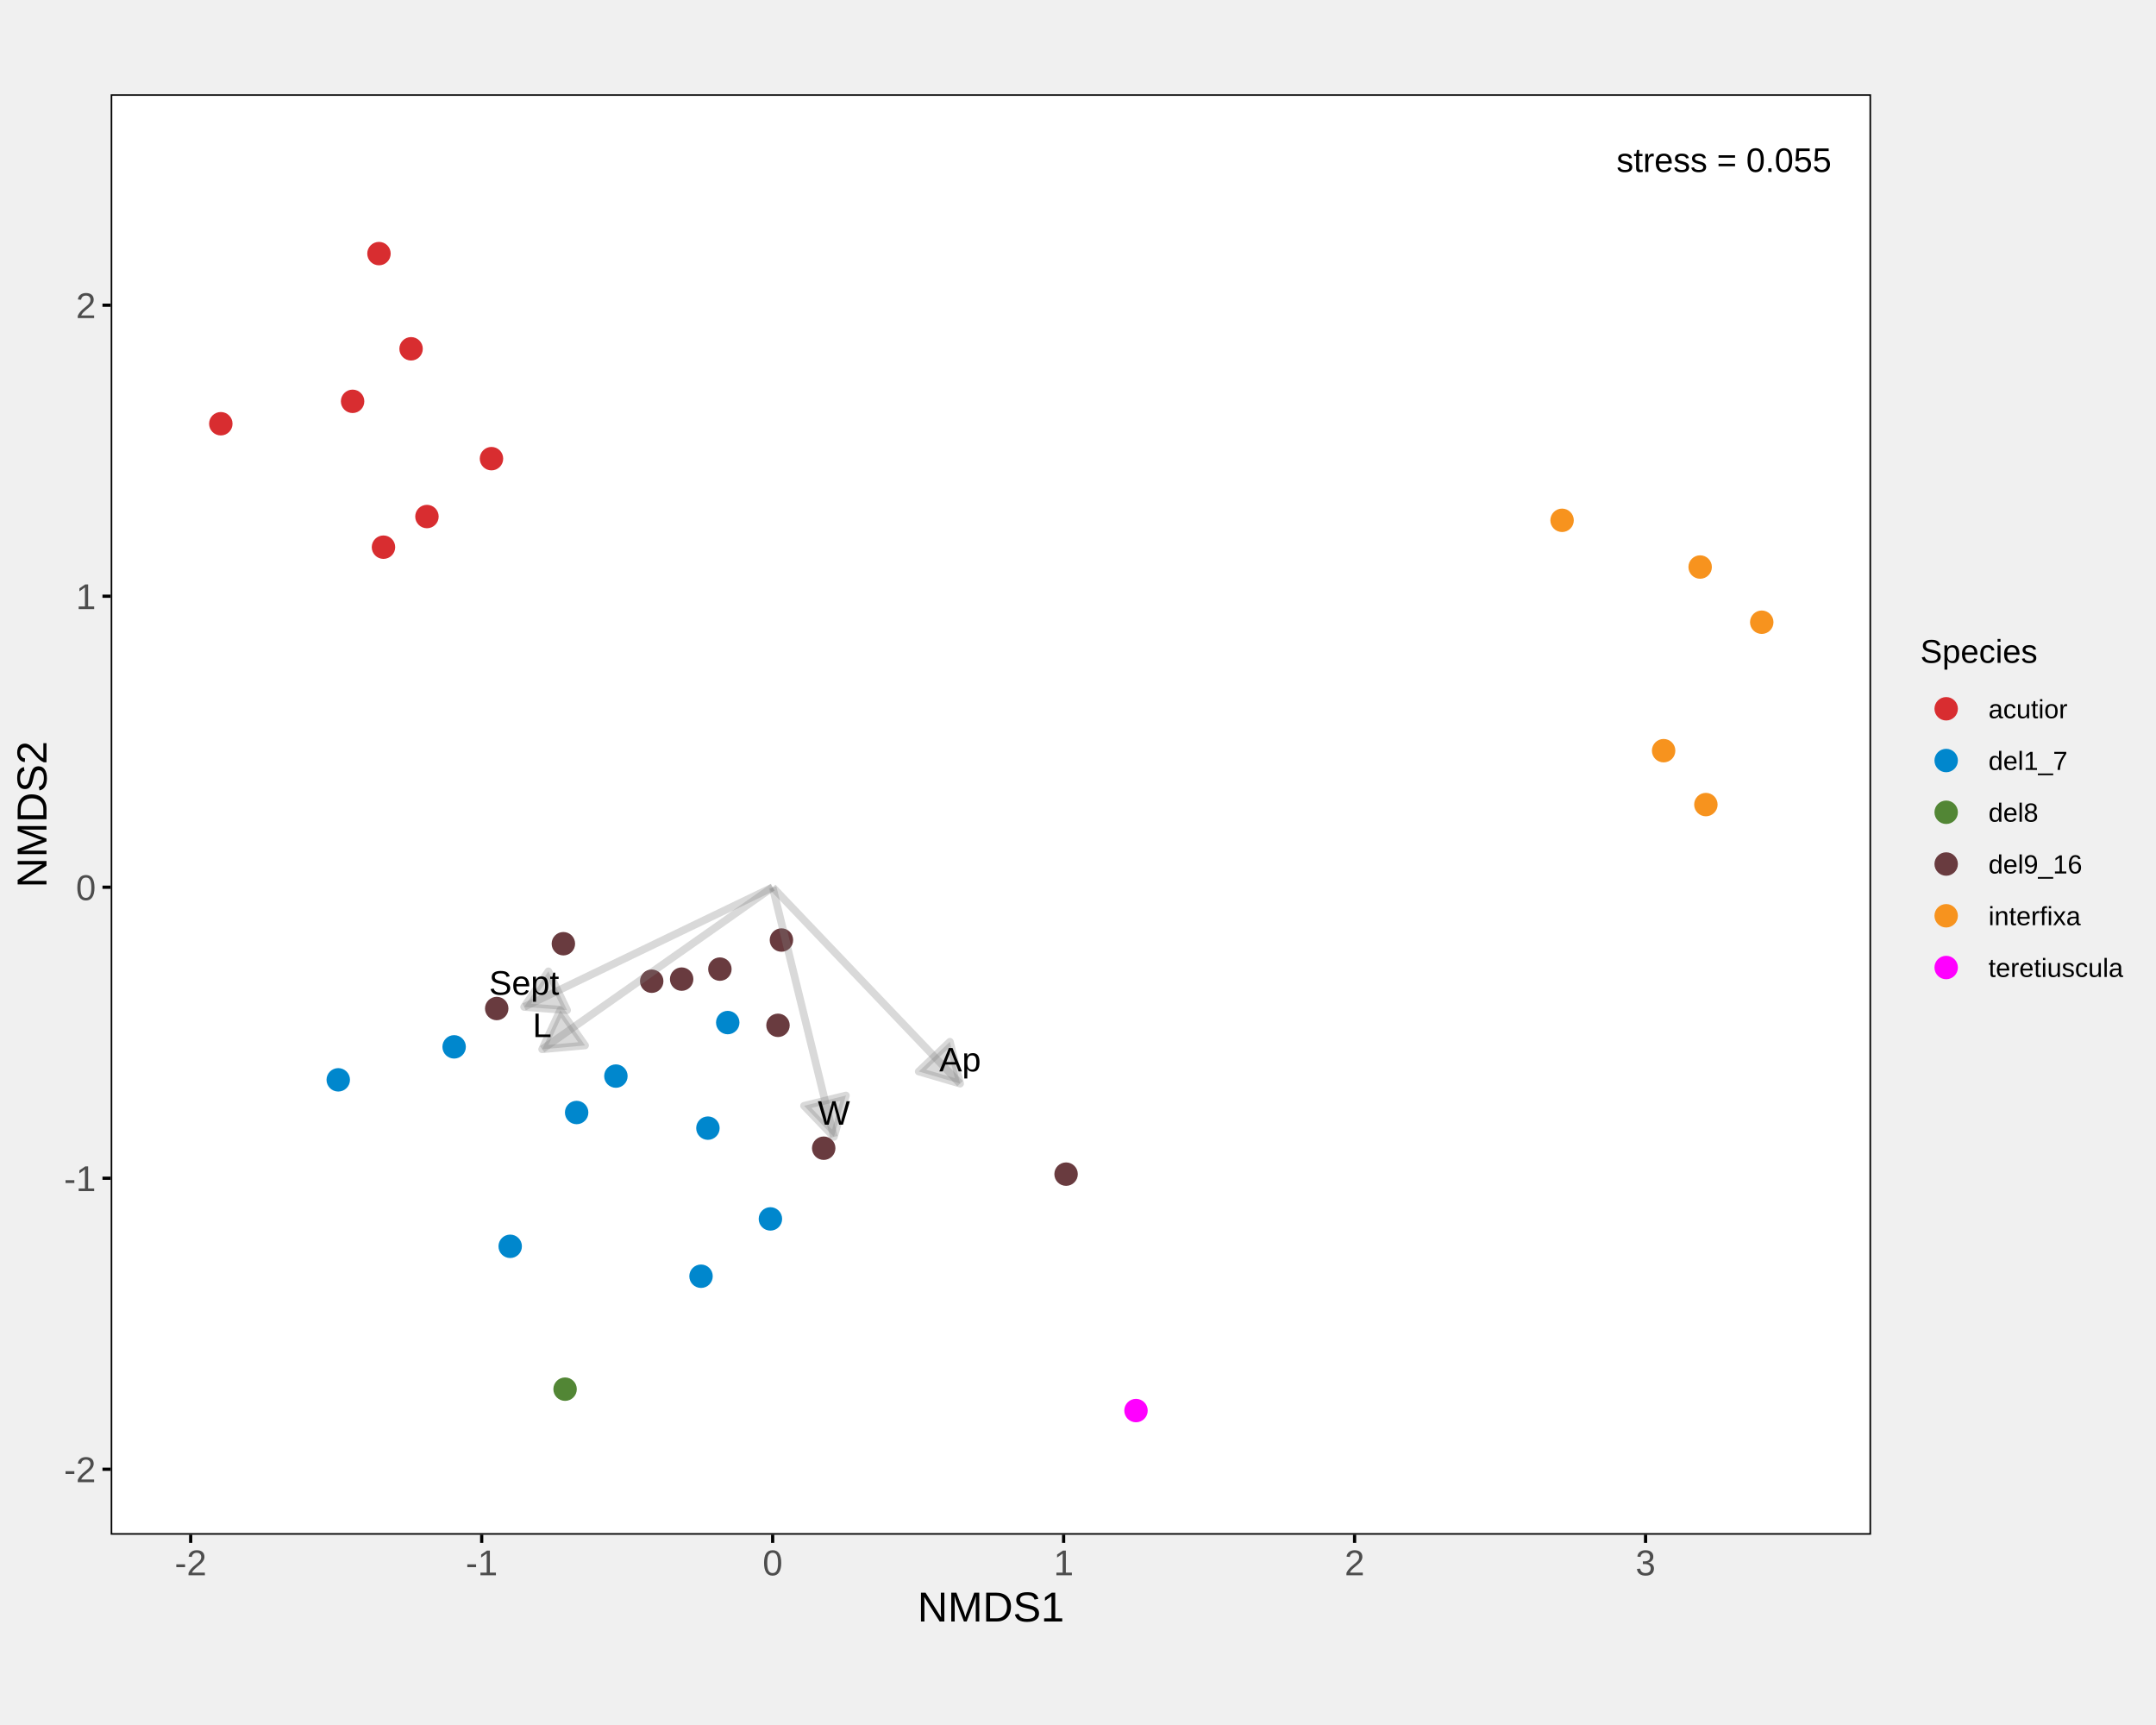
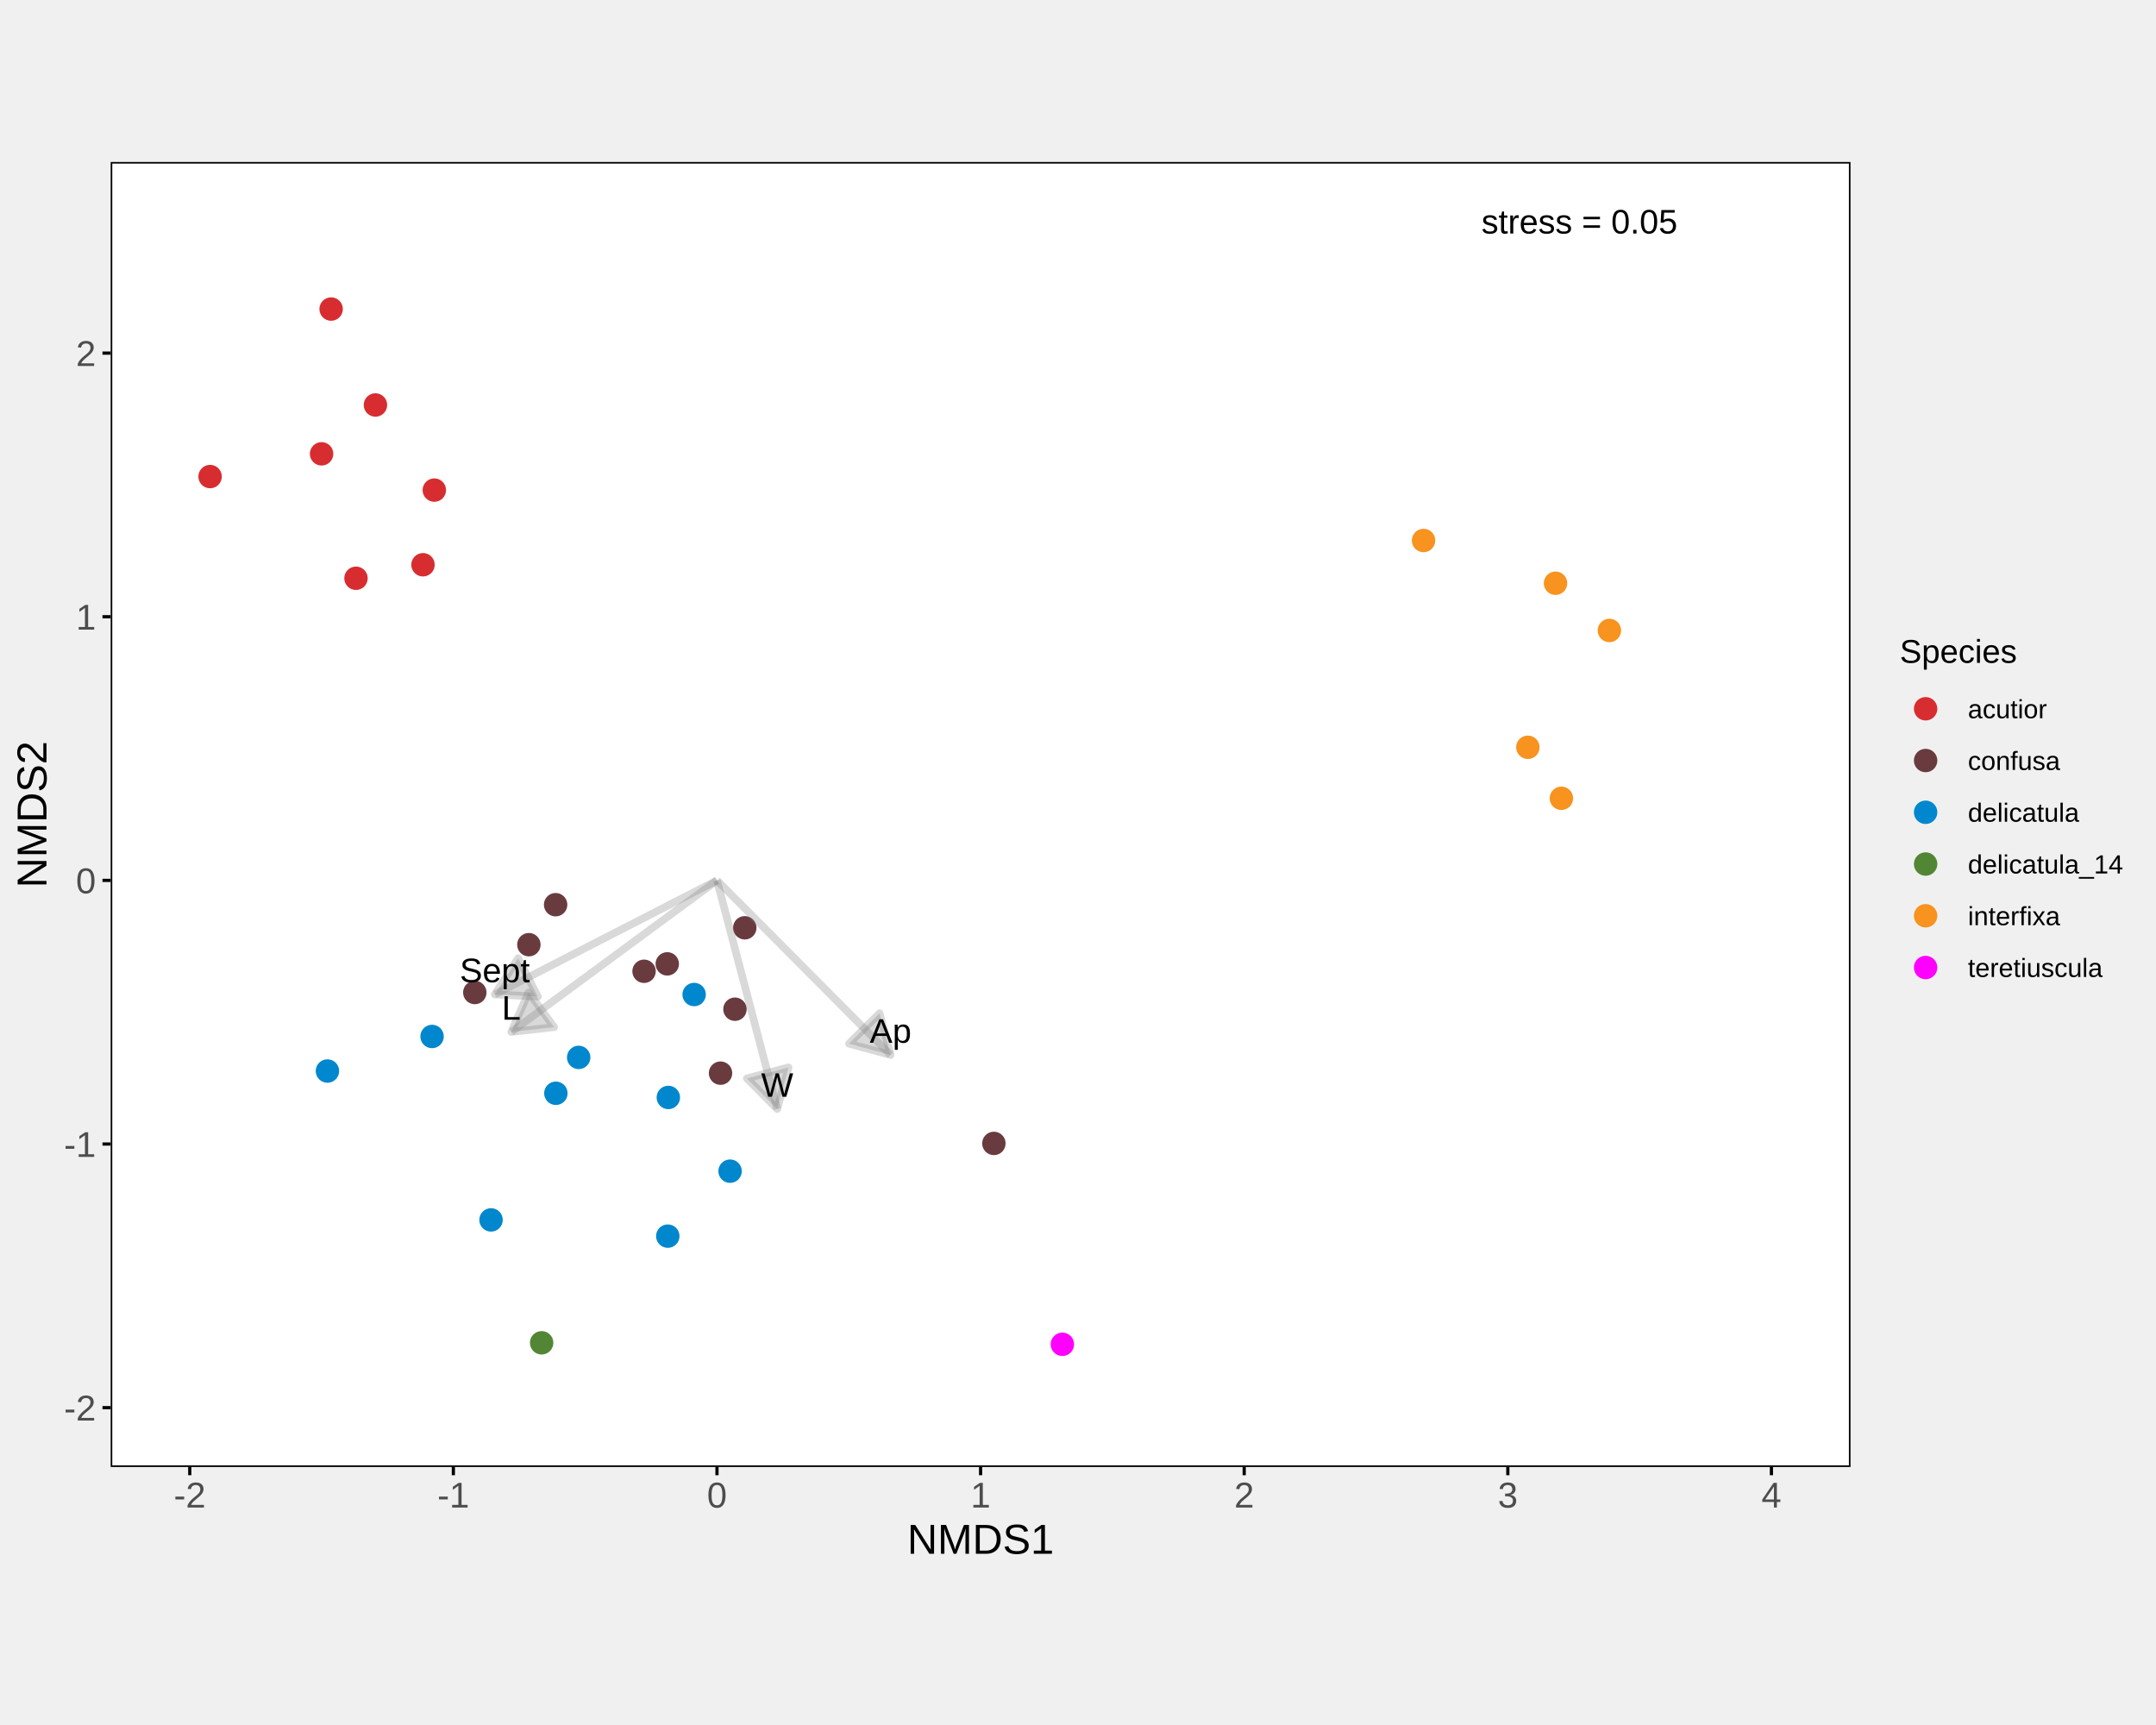
<svg xmlns="http://www.w3.org/2000/svg" class="svglite" width="720.00pt" height="576.00pt" viewBox="0 0 720.00 576.00">
  <defs>
    <style type="text/css">
    .svglite line, .svglite polyline, .svglite polygon, .svglite path, .svglite rect, .svglite circle {
      fill: none;
      stroke: #000000;
      stroke-linecap: round;
      stroke-linejoin: round;
      stroke-miterlimit: 10.00;
    }
    .svglite text {
      white-space: pre;
    }
  </style>
  </defs>
  <rect width="100%" height="100%" style="stroke: none; fill: none;" />
  <defs>
    <clipPath id="cpMC4wMHw3MjAuMDB8MC4wMHw1NzYuMDA=">
      <rect x="0.00" y="0.00" width="720.00" height="576.00" />
    </clipPath>
  </defs>
  <g clip-path="url(#cpMC4wMHw3MjAuMDB8MC4wMHw1NzYuMDA=)">
</g>
  <defs>
-     <clipPath id="cpMC4wMHw3MjAuMDB8MjUuOTh8NTUwLjAy">
-       <rect x="0.00" y="25.98" width="720.00" height="524.03" />
+     <clipPath id="cpMC4wMHw3MjAuMDB8NDguNjB8NTI3LjQw">
+       <rect x="0.00" y="48.60" width="720.00" height="478.80" />
    </clipPath>
  </defs>
-   <g clip-path="url(#cpMC4wMHw3MjAuMDB8MjUuOTh8NTUwLjAy)">
+   <g clip-path="url(#cpMC4wMHw3MjAuMDB8NDguNjB8NTI3LjQw)">
</g>
  <g clip-path="url(#cpMC4wMHw3MjAuMDB8MC4wMHw1NzYuMDA=)">
</g>
  <defs>
-     <clipPath id="cpMzYuOTZ8NjI0Ljg1fDMxLjQ2fDUxMi40Ng==">
-       <rect x="36.96" y="31.46" width="587.89" height="481.00" />
+     <clipPath id="cpMzYuOTZ8NjE3Ljk4fDU0LjA4fDQ4OS44NQ==">
+       <rect x="36.96" y="54.08" width="581.02" height="435.77" />
    </clipPath>
  </defs>
-   <g clip-path="url(#cpMzYuOTZ8NjI0Ljg1fDMxLjQ2fDUxMi40Ng==)">
-     <rect x="36.96" y="31.46" width="587.89" height="481.00" style="stroke-width: 1.07; fill: #FFFFFF;" />
-     <circle cx="170.38" cy="416.16" r="3.56" style="stroke-width: 0.71; stroke: #0087CD; fill: #0087CD;" />
-     <circle cx="257.28" cy="407.01" r="3.56" style="stroke-width: 0.71; stroke: #0087CD; fill: #0087CD;" />
-     <circle cx="112.96" cy="360.57" r="3.56" style="stroke-width: 0.71; stroke: #0087CD; fill: #0087CD;" />
-     <circle cx="151.66" cy="349.56" r="3.56" style="stroke-width: 0.71; stroke: #0087CD; fill: #0087CD;" />
-     <circle cx="234.11" cy="426.15" r="3.56" style="stroke-width: 0.71; stroke: #0087CD; fill: #0087CD;" />
-     <circle cx="192.57" cy="371.48" r="3.56" style="stroke-width: 0.71; stroke: #0087CD; fill: #0087CD;" />
-     <circle cx="243.03" cy="341.45" r="3.56" style="stroke-width: 0.71; stroke: #0087CD; fill: #0087CD;" />
-     <circle cx="188.71" cy="463.86" r="3.56" style="stroke-width: 0.71; stroke: #528635; fill: #528635;" />
-     <circle cx="356.02" cy="392.06" r="3.56" style="stroke-width: 0.71; stroke: #693B3F; fill: #693B3F;" />
-     <circle cx="217.64" cy="327.64" r="3.56" style="stroke-width: 0.71; stroke: #693B3F; fill: #693B3F;" />
-     <circle cx="259.81" cy="342.37" r="3.56" style="stroke-width: 0.71; stroke: #693B3F; fill: #693B3F;" />
-     <circle cx="227.64" cy="326.94" r="3.56" style="stroke-width: 0.71; stroke: #693B3F; fill: #693B3F;" />
-     <circle cx="260.96" cy="313.89" r="3.56" style="stroke-width: 0.71; stroke: #693B3F; fill: #693B3F;" />
-     <circle cx="128.06" cy="182.71" r="3.56" style="stroke-width: 0.71; stroke: #D82D30; fill: #D82D30;" />
-     <circle cx="73.74" cy="141.49" r="3.56" style="stroke-width: 0.71; stroke: #D82D30; fill: #D82D30;" />
-     <circle cx="164.13" cy="153.15" r="3.56" style="stroke-width: 0.71; stroke: #D82D30; fill: #D82D30;" />
-     <circle cx="137.28" cy="116.47" r="3.56" style="stroke-width: 0.71; stroke: #D82D30; fill: #D82D30;" />
-     <circle cx="117.75" cy="134.01" r="3.56" style="stroke-width: 0.71; stroke: #D82D30; fill: #D82D30;" />
-     <circle cx="126.56" cy="84.68" r="3.56" style="stroke-width: 0.71; stroke: #D82D30; fill: #D82D30;" />
-     <circle cx="521.66" cy="173.74" r="3.56" style="stroke-width: 0.71; stroke: #F7931E; fill: #F7931E;" />
-     <circle cx="379.37" cy="471.01" r="3.56" style="stroke-width: 0.71; stroke: #FF00FF; fill: #FF00FF;" />
-     <circle cx="188.14" cy="315.12" r="3.56" style="stroke-width: 0.71; stroke: #693B3F; fill: #693B3F;" />
-     <circle cx="165.88" cy="336.76" r="3.56" style="stroke-width: 0.71; stroke: #693B3F; fill: #693B3F;" />
-     <circle cx="240.41" cy="323.60" r="3.56" style="stroke-width: 0.71; stroke: #693B3F; fill: #693B3F;" />
-     <circle cx="275.08" cy="383.40" r="3.56" style="stroke-width: 0.71; stroke: #693B3F; fill: #693B3F;" />
-     <circle cx="588.34" cy="207.77" r="3.56" style="stroke-width: 0.71; stroke: #F7931E; fill: #F7931E;" />
-     <circle cx="567.77" cy="189.34" r="3.56" style="stroke-width: 0.71; stroke: #F7931E; fill: #F7931E;" />
-     <circle cx="142.58" cy="172.48" r="3.56" style="stroke-width: 0.71; stroke: #D82D30; fill: #D82D30;" />
-     <circle cx="236.41" cy="376.70" r="3.56" style="stroke-width: 0.71; stroke: #0087CD; fill: #0087CD;" />
-     <circle cx="205.68" cy="359.32" r="3.56" style="stroke-width: 0.71; stroke: #0087CD; fill: #0087CD;" />
-     <circle cx="569.68" cy="268.66" r="3.56" style="stroke-width: 0.71; stroke: #F7931E; fill: #F7931E;" />
-     <circle cx="555.57" cy="250.66" r="3.56" style="stroke-width: 0.71; stroke: #F7931E; fill: #F7931E;" />
-     <line x1="258.03" y1="296.26" x2="181.05" y2="350.37" style="stroke-width: 2.56; stroke: #7F7F7F; stroke-opacity: 0.30; stroke-linecap: butt;" />
-     <polygon points="187.11,337.31 181.05,350.37 195.39,349.09 " style="stroke-width: 2.56; stroke: #7F7F7F; stroke-opacity: 0.30; stroke-linecap: butt; fill: #7F7F7F; fill-opacity: 0.30;" />
-     <line x1="258.03" y1="296.26" x2="278.48" y2="379.63" style="stroke-width: 2.56; stroke: #7F7F7F; stroke-opacity: 0.30; stroke-linecap: butt;" />
-     <polygon points="268.51,369.24 278.48,379.63 282.50,365.80 " style="stroke-width: 2.56; stroke: #7F7F7F; stroke-opacity: 0.30; stroke-linecap: butt; fill: #7F7F7F; fill-opacity: 0.30;" />
-     <line x1="258.03" y1="296.26" x2="320.63" y2="361.84" style="stroke-width: 2.56; stroke: #7F7F7F; stroke-opacity: 0.30; stroke-linecap: butt;" />
-     <polygon points="306.81,357.79 320.63,361.84 317.22,347.85 " style="stroke-width: 2.56; stroke: #7F7F7F; stroke-opacity: 0.30; stroke-linecap: butt; fill: #7F7F7F; fill-opacity: 0.30;" />
-     <line x1="258.03" y1="296.26" x2="175.03" y2="336.23" style="stroke-width: 2.56; stroke: #7F7F7F; stroke-opacity: 0.30; stroke-linecap: butt;" />
-     <polygon points="183.14,324.34 175.03,336.23 189.39,337.31 " style="stroke-width: 2.56; stroke: #7F7F7F; stroke-opacity: 0.30; stroke-linecap: butt; fill: #7F7F7F; fill-opacity: 0.30;" />
-     <text x="181.05" y="346.29" text-anchor="middle" style="font-size: 11.38px; font-family: &quot;Arial&quot;;" textLength="6.33px" lengthAdjust="spacingAndGlyphs">L</text>
-     <text x="278.48" y="375.55" text-anchor="middle" style="font-size: 11.38px; font-family: &quot;Arial&quot;;" textLength="10.74px" lengthAdjust="spacingAndGlyphs">W</text>
-     <text x="320.63" y="357.76" text-anchor="middle" style="font-size: 11.38px; font-family: &quot;Arial&quot;;" textLength="13.92px" lengthAdjust="spacingAndGlyphs">Ap</text>
-     <text x="175.03" y="332.15" text-anchor="middle" style="font-size: 11.38px; font-family: &quot;Arial&quot;;" textLength="23.41px" lengthAdjust="spacingAndGlyphs">Sept</text>
-     <text x="539.83" y="57.41" style="font-size: 11.38px; font-family: &quot;Arial&quot;;" textLength="71.78px" lengthAdjust="spacingAndGlyphs">stress = 0.055</text>
+   <g clip-path="url(#cpMzYuOTZ8NjE3Ljk4fDU0LjA4fDQ4OS44NQ==)">
+     <rect x="36.96" y="54.08" width="581.02" height="435.77" style="stroke-width: 1.07; fill: #FFFFFF;" />
+     <circle cx="163.98" cy="407.34" r="3.56" style="stroke-width: 0.71; stroke: #0087CD; fill: #0087CD;" />
+     <circle cx="243.81" cy="391.07" r="3.56" style="stroke-width: 0.71; stroke: #0087CD; fill: #0087CD;" />
+     <circle cx="109.35" cy="357.63" r="3.56" style="stroke-width: 0.71; stroke: #0087CD; fill: #0087CD;" />
+     <circle cx="144.29" cy="346.09" r="3.56" style="stroke-width: 0.71; stroke: #0087CD; fill: #0087CD;" />
+     <circle cx="223.01" cy="412.76" r="3.56" style="stroke-width: 0.71; stroke: #0087CD; fill: #0087CD;" />
+     <circle cx="185.63" cy="365.06" r="3.56" style="stroke-width: 0.71; stroke: #0087CD; fill: #0087CD;" />
+     <circle cx="231.81" cy="332.08" r="3.56" style="stroke-width: 0.71; stroke: #0087CD; fill: #0087CD;" />
+     <circle cx="180.88" cy="448.38" r="3.56" style="stroke-width: 0.71; stroke: #528635; fill: #528635;" />
+     <circle cx="331.91" cy="381.80" r="3.56" style="stroke-width: 0.71; stroke: #693B3F; fill: #693B3F;" />
+     <circle cx="240.62" cy="358.34" r="3.56" style="stroke-width: 0.71; stroke: #693B3F; fill: #693B3F;" />
+     <circle cx="245.44" cy="336.99" r="3.56" style="stroke-width: 0.71; stroke: #693B3F; fill: #693B3F;" />
+     <circle cx="215.08" cy="324.32" r="3.56" style="stroke-width: 0.71; stroke: #693B3F; fill: #693B3F;" />
+     <circle cx="248.72" cy="309.80" r="3.56" style="stroke-width: 0.71; stroke: #693B3F; fill: #693B3F;" />
+     <circle cx="118.88" cy="193.09" r="3.56" style="stroke-width: 0.71; stroke: #D82D30; fill: #D82D30;" />
+     <circle cx="70.16" cy="159.13" r="3.56" style="stroke-width: 0.71; stroke: #D82D30; fill: #D82D30;" />
+     <circle cx="145.04" cy="163.65" r="3.56" style="stroke-width: 0.71; stroke: #D82D30; fill: #D82D30;" />
+     <circle cx="125.38" cy="135.23" r="3.56" style="stroke-width: 0.71; stroke: #D82D30; fill: #D82D30;" />
+     <circle cx="107.39" cy="151.54" r="3.56" style="stroke-width: 0.71; stroke: #D82D30; fill: #D82D30;" />
+     <circle cx="110.58" cy="103.20" r="3.56" style="stroke-width: 0.71; stroke: #D82D30; fill: #D82D30;" />
+     <circle cx="475.40" cy="180.48" r="3.56" style="stroke-width: 0.71; stroke: #F7931E; fill: #F7931E;" />
+     <circle cx="354.78" cy="448.88" r="3.56" style="stroke-width: 0.71; stroke: #FF00FF; fill: #FF00FF;" />
+     <circle cx="537.46" cy="210.52" r="3.56" style="stroke-width: 0.71; stroke: #F7931E; fill: #F7931E;" />
+     <circle cx="519.47" cy="194.75" r="3.56" style="stroke-width: 0.71; stroke: #F7931E; fill: #F7931E;" />
+     <circle cx="141.26" cy="188.58" r="3.56" style="stroke-width: 0.71; stroke: #D82D30; fill: #D82D30;" />
+     <circle cx="223.19" cy="366.45" r="3.56" style="stroke-width: 0.71; stroke: #0087CD; fill: #0087CD;" />
+     <circle cx="193.25" cy="353.08" r="3.56" style="stroke-width: 0.71; stroke: #0087CD; fill: #0087CD;" />
+     <circle cx="176.62" cy="315.44" r="3.56" style="stroke-width: 0.71; stroke: #693B3F; fill: #693B3F;" />
+     <circle cx="158.56" cy="331.41" r="3.56" style="stroke-width: 0.71; stroke: #693B3F; fill: #693B3F;" />
+     <circle cx="222.83" cy="321.85" r="3.56" style="stroke-width: 0.71; stroke: #693B3F; fill: #693B3F;" />
+     <circle cx="185.55" cy="302.09" r="3.56" style="stroke-width: 0.71; stroke: #693B3F; fill: #693B3F;" />
+     <circle cx="521.43" cy="266.56" r="3.56" style="stroke-width: 0.71; stroke: #F7931E; fill: #F7931E;" />
+     <circle cx="510.23" cy="249.53" r="3.56" style="stroke-width: 0.71; stroke: #F7931E; fill: #F7931E;" />
+     <line x1="239.44" y1="293.97" x2="170.74" y2="344.58" style="stroke-width: 2.56; stroke: #7F7F7F; stroke-opacity: 0.30; stroke-linecap: butt;" />
+     <polygon points="176.51,331.38 170.74,344.58 185.05,342.98 " style="stroke-width: 2.56; stroke: #7F7F7F; stroke-opacity: 0.30; stroke-linecap: butt; fill: #7F7F7F; fill-opacity: 0.30;" />
+     <line x1="239.44" y1="293.97" x2="259.55" y2="370.32" style="stroke-width: 2.56; stroke: #7F7F7F; stroke-opacity: 0.30; stroke-linecap: butt;" />
+     <polygon points="249.41,360.09 259.55,370.32 263.33,356.42 " style="stroke-width: 2.56; stroke: #7F7F7F; stroke-opacity: 0.30; stroke-linecap: butt; fill: #7F7F7F; fill-opacity: 0.30;" />
+     <line x1="239.44" y1="293.97" x2="297.42" y2="352.27" style="stroke-width: 2.56; stroke: #7F7F7F; stroke-opacity: 0.30; stroke-linecap: butt;" />
+     <polygon points="283.52,348.50 297.42,352.27 293.73,338.35 " style="stroke-width: 2.56; stroke: #7F7F7F; stroke-opacity: 0.30; stroke-linecap: butt; fill: #7F7F7F; fill-opacity: 0.30;" />
+     <line x1="239.44" y1="293.97" x2="165.24" y2="332.06" style="stroke-width: 2.56; stroke: #7F7F7F; stroke-opacity: 0.30; stroke-linecap: butt;" />
+     <polygon points="173.04,319.96 165.24,332.06 179.62,332.77 " style="stroke-width: 2.56; stroke: #7F7F7F; stroke-opacity: 0.30; stroke-linecap: butt; fill: #7F7F7F; fill-opacity: 0.30;" />
+     <text x="170.74" y="340.49" text-anchor="middle" style="font-size: 11.38px; font-family: &quot;Arial&quot;;" textLength="6.33px" lengthAdjust="spacingAndGlyphs">L</text>
+     <text x="259.55" y="366.23" text-anchor="middle" style="font-size: 11.38px; font-family: &quot;Arial&quot;;" textLength="10.74px" lengthAdjust="spacingAndGlyphs">W</text>
+     <text x="297.42" y="348.19" text-anchor="middle" style="font-size: 11.38px; font-family: &quot;Arial&quot;;" textLength="13.92px" lengthAdjust="spacingAndGlyphs">Ap</text>
+     <text x="165.24" y="327.97" text-anchor="middle" style="font-size: 11.38px; font-family: &quot;Arial&quot;;" textLength="23.41px" lengthAdjust="spacingAndGlyphs">Sept</text>
+     <text x="494.73" y="77.97" style="font-size: 11.38px; font-family: &quot;Arial&quot;;" textLength="65.46px" lengthAdjust="spacingAndGlyphs">stress = 0.05</text>
  </g>
  <g clip-path="url(#cpMC4wMHw3MjAuMDB8MC4wMHw1NzYuMDA=)">
-     <text x="32.03" y="494.91" text-anchor="end" style="font-size: 12.00px;fill: #4D4D4D; font-family: &quot;Arial&quot;;" textLength="10.67px" lengthAdjust="spacingAndGlyphs">-2</text>
-     <text x="32.03" y="397.73" text-anchor="end" style="font-size: 12.00px;fill: #4D4D4D; font-family: &quot;Arial&quot;;" textLength="10.67px" lengthAdjust="spacingAndGlyphs">-1</text>
-     <text x="32.03" y="300.56" text-anchor="end" style="font-size: 12.00px;fill: #4D4D4D; font-family: &quot;Arial&quot;;" textLength="6.67px" lengthAdjust="spacingAndGlyphs">0</text>
-     <text x="32.03" y="203.39" text-anchor="end" style="font-size: 12.00px;fill: #4D4D4D; font-family: &quot;Arial&quot;;" textLength="6.67px" lengthAdjust="spacingAndGlyphs">1</text>
-     <text x="32.03" y="106.22" text-anchor="end" style="font-size: 12.00px;fill: #4D4D4D; font-family: &quot;Arial&quot;;" textLength="6.67px" lengthAdjust="spacingAndGlyphs">2</text>
-     <polyline points="34.22,490.60 36.96,490.60 " style="stroke-width: 1.07; stroke-linecap: butt;" />
-     <polyline points="34.22,393.43 36.96,393.43 " style="stroke-width: 1.07; stroke-linecap: butt;" />
-     <polyline points="34.22,296.26 36.96,296.26 " style="stroke-width: 1.07; stroke-linecap: butt;" />
-     <polyline points="34.22,199.09 36.96,199.09 " style="stroke-width: 1.07; stroke-linecap: butt;" />
-     <polyline points="34.22,101.91 36.96,101.91 " style="stroke-width: 1.07; stroke-linecap: butt;" />
-     <polyline points="63.68,515.20 63.68,512.46 " style="stroke-width: 1.07; stroke-linecap: butt;" />
-     <polyline points="160.86,515.20 160.86,512.46 " style="stroke-width: 1.07; stroke-linecap: butt;" />
-     <polyline points="258.03,515.20 258.03,512.46 " style="stroke-width: 1.07; stroke-linecap: butt;" />
-     <polyline points="355.20,515.20 355.20,512.46 " style="stroke-width: 1.07; stroke-linecap: butt;" />
-     <polyline points="452.37,515.20 452.37,512.46 " style="stroke-width: 1.07; stroke-linecap: butt;" />
-     <polyline points="549.54,515.20 549.54,512.46 " style="stroke-width: 1.07; stroke-linecap: butt;" />
-     <text x="63.68" y="526.01" text-anchor="middle" style="font-size: 12.00px;fill: #4D4D4D; font-family: &quot;Arial&quot;;" textLength="10.67px" lengthAdjust="spacingAndGlyphs">-2</text>
-     <text x="160.86" y="526.01" text-anchor="middle" style="font-size: 12.00px;fill: #4D4D4D; font-family: &quot;Arial&quot;;" textLength="10.67px" lengthAdjust="spacingAndGlyphs">-1</text>
-     <text x="258.03" y="526.01" text-anchor="middle" style="font-size: 12.00px;fill: #4D4D4D; font-family: &quot;Arial&quot;;" textLength="6.67px" lengthAdjust="spacingAndGlyphs">0</text>
-     <text x="355.20" y="526.01" text-anchor="middle" style="font-size: 12.00px;fill: #4D4D4D; font-family: &quot;Arial&quot;;" textLength="6.67px" lengthAdjust="spacingAndGlyphs">1</text>
-     <text x="452.37" y="526.01" text-anchor="middle" style="font-size: 12.00px;fill: #4D4D4D; font-family: &quot;Arial&quot;;" textLength="6.67px" lengthAdjust="spacingAndGlyphs">2</text>
-     <text x="549.54" y="526.01" text-anchor="middle" style="font-size: 12.00px;fill: #4D4D4D; font-family: &quot;Arial&quot;;" textLength="6.67px" lengthAdjust="spacingAndGlyphs">3</text>
-     <text x="330.91" y="541.44" text-anchor="middle" style="font-size: 14.00px; font-family: &quot;Arial&quot;;" textLength="49.00px" lengthAdjust="spacingAndGlyphs">NMDS1</text>
+     <text x="32.03" y="474.34" text-anchor="end" style="font-size: 12.00px;fill: #4D4D4D; font-family: &quot;Arial&quot;;" textLength="10.67px" lengthAdjust="spacingAndGlyphs">-2</text>
+     <text x="32.03" y="386.31" text-anchor="end" style="font-size: 12.00px;fill: #4D4D4D; font-family: &quot;Arial&quot;;" textLength="10.67px" lengthAdjust="spacingAndGlyphs">-1</text>
+     <text x="32.03" y="298.28" text-anchor="end" style="font-size: 12.00px;fill: #4D4D4D; font-family: &quot;Arial&quot;;" textLength="6.67px" lengthAdjust="spacingAndGlyphs">0</text>
+     <text x="32.03" y="210.24" text-anchor="end" style="font-size: 12.00px;fill: #4D4D4D; font-family: &quot;Arial&quot;;" textLength="6.67px" lengthAdjust="spacingAndGlyphs">1</text>
+     <text x="32.03" y="122.21" text-anchor="end" style="font-size: 12.00px;fill: #4D4D4D; font-family: &quot;Arial&quot;;" textLength="6.67px" lengthAdjust="spacingAndGlyphs">2</text>
+     <polyline points="34.22,470.04 36.96,470.04 " style="stroke-width: 1.07; stroke-linecap: butt;" />
+     <polyline points="34.22,382.01 36.96,382.01 " style="stroke-width: 1.07; stroke-linecap: butt;" />
+     <polyline points="34.22,293.97 36.96,293.97 " style="stroke-width: 1.07; stroke-linecap: butt;" />
+     <polyline points="34.22,205.94 36.96,205.94 " style="stroke-width: 1.07; stroke-linecap: butt;" />
+     <polyline points="34.22,117.91 36.96,117.91 " style="stroke-width: 1.07; stroke-linecap: butt;" />
+     <polyline points="63.37,492.59 63.37,489.85 " style="stroke-width: 1.07; stroke-linecap: butt;" />
+     <polyline points="151.40,492.59 151.40,489.85 " style="stroke-width: 1.07; stroke-linecap: butt;" />
+     <polyline points="239.44,492.59 239.44,489.85 " style="stroke-width: 1.07; stroke-linecap: butt;" />
+     <polyline points="327.47,492.59 327.47,489.85 " style="stroke-width: 1.07; stroke-linecap: butt;" />
+     <polyline points="415.50,492.59 415.50,489.85 " style="stroke-width: 1.07; stroke-linecap: butt;" />
+     <polyline points="503.54,492.59 503.54,489.85 " style="stroke-width: 1.07; stroke-linecap: butt;" />
+     <polyline points="591.57,492.59 591.57,489.85 " style="stroke-width: 1.07; stroke-linecap: butt;" />
+     <text x="63.37" y="503.39" text-anchor="middle" style="font-size: 12.00px;fill: #4D4D4D; font-family: &quot;Arial&quot;;" textLength="10.67px" lengthAdjust="spacingAndGlyphs">-2</text>
+     <text x="151.40" y="503.39" text-anchor="middle" style="font-size: 12.00px;fill: #4D4D4D; font-family: &quot;Arial&quot;;" textLength="10.67px" lengthAdjust="spacingAndGlyphs">-1</text>
+     <text x="239.44" y="503.39" text-anchor="middle" style="font-size: 12.00px;fill: #4D4D4D; font-family: &quot;Arial&quot;;" textLength="6.67px" lengthAdjust="spacingAndGlyphs">0</text>
+     <text x="327.47" y="503.39" text-anchor="middle" style="font-size: 12.00px;fill: #4D4D4D; font-family: &quot;Arial&quot;;" textLength="6.67px" lengthAdjust="spacingAndGlyphs">1</text>
+     <text x="415.50" y="503.39" text-anchor="middle" style="font-size: 12.00px;fill: #4D4D4D; font-family: &quot;Arial&quot;;" textLength="6.67px" lengthAdjust="spacingAndGlyphs">2</text>
+     <text x="503.54" y="503.39" text-anchor="middle" style="font-size: 12.00px;fill: #4D4D4D; font-family: &quot;Arial&quot;;" textLength="6.67px" lengthAdjust="spacingAndGlyphs">3</text>
+     <text x="591.57" y="503.39" text-anchor="middle" style="font-size: 12.00px;fill: #4D4D4D; font-family: &quot;Arial&quot;;" textLength="6.67px" lengthAdjust="spacingAndGlyphs">4</text>
+     <text x="327.47" y="518.82" text-anchor="middle" style="font-size: 14.00px; font-family: &quot;Arial&quot;;" textLength="49.00px" lengthAdjust="spacingAndGlyphs">NMDS1</text>
    <text transform="translate(15.52,271.96) rotate(-90)" text-anchor="middle" style="font-size: 14.00px; font-family: &quot;Arial&quot;;" textLength="49.00px" lengthAdjust="spacingAndGlyphs">NMDS2</text>
-     <text x="641.29" y="221.33" style="font-size: 11.00px; font-family: &quot;Arial&quot;;" textLength="39.14px" lengthAdjust="spacingAndGlyphs">Species</text>
-     <circle cx="649.93" cy="236.67" r="3.56" style="stroke-width: 0.71; stroke: #D82D30; fill: #D82D30;" />
-     <circle cx="649.93" cy="253.95" r="3.56" style="stroke-width: 0.71; stroke: #0087CD; fill: #0087CD;" />
-     <circle cx="649.93" cy="271.23" r="3.56" style="stroke-width: 0.71; stroke: #528635; fill: #528635;" />
-     <circle cx="649.93" cy="288.51" r="3.56" style="stroke-width: 0.71; stroke: #693B3F; fill: #693B3F;" />
-     <circle cx="649.93" cy="305.79" r="3.56" style="stroke-width: 0.71; stroke: #F7931E; fill: #F7931E;" />
-     <circle cx="649.93" cy="323.07" r="3.56" style="stroke-width: 0.71; stroke: #FF00FF; fill: #FF00FF;" />
-     <text x="664.05" y="239.82" style="font-size: 8.80px; font-family: &quot;Arial&quot;;" textLength="26.41px" lengthAdjust="spacingAndGlyphs">acutior</text>
-     <text x="664.05" y="257.10" style="font-size: 8.80px; font-family: &quot;Arial&quot;;" textLength="26.43px" lengthAdjust="spacingAndGlyphs">del1_7</text>
-     <text x="664.05" y="274.38" style="font-size: 8.80px; font-family: &quot;Arial&quot;;" textLength="16.64px" lengthAdjust="spacingAndGlyphs">del8</text>
-     <text x="664.05" y="291.66" style="font-size: 8.80px; font-family: &quot;Arial&quot;;" textLength="31.33px" lengthAdjust="spacingAndGlyphs">del9_16</text>
-     <text x="664.05" y="308.94" style="font-size: 8.80px; font-family: &quot;Arial&quot;;" textLength="30.80px" lengthAdjust="spacingAndGlyphs">interfixa</text>
-     <text x="664.05" y="326.22" style="font-size: 8.80px; font-family: &quot;Arial&quot;;" textLength="44.99px" lengthAdjust="spacingAndGlyphs">teretiuscula</text>
+     <text x="634.42" y="221.33" style="font-size: 11.00px; font-family: &quot;Arial&quot;;" textLength="39.14px" lengthAdjust="spacingAndGlyphs">Species</text>
+     <circle cx="643.06" cy="236.67" r="3.56" style="stroke-width: 0.71; stroke: #D82D30; fill: #D82D30;" />
+     <circle cx="643.06" cy="253.95" r="3.56" style="stroke-width: 0.71; stroke: #693B3F; fill: #693B3F;" />
+     <circle cx="643.06" cy="271.23" r="3.56" style="stroke-width: 0.71; stroke: #0087CD; fill: #0087CD;" />
+     <circle cx="643.06" cy="288.51" r="3.56" style="stroke-width: 0.71; stroke: #528635; fill: #528635;" />
+     <circle cx="643.06" cy="305.79" r="3.56" style="stroke-width: 0.71; stroke: #F7931E; fill: #F7931E;" />
+     <circle cx="643.06" cy="323.07" r="3.56" style="stroke-width: 0.71; stroke: #FF00FF; fill: #FF00FF;" />
+     <text x="657.18" y="239.82" style="font-size: 8.80px; font-family: &quot;Arial&quot;;" textLength="26.41px" lengthAdjust="spacingAndGlyphs">acutior</text>
+     <text x="657.18" y="257.10" style="font-size: 8.80px; font-family: &quot;Arial&quot;;" textLength="30.82px" lengthAdjust="spacingAndGlyphs">confusa</text>
+     <text x="657.18" y="274.38" style="font-size: 8.80px; font-family: &quot;Arial&quot;;" textLength="37.17px" lengthAdjust="spacingAndGlyphs">delicatula</text>
+     <text x="657.18" y="291.66" style="font-size: 8.80px; font-family: &quot;Arial&quot;;" textLength="51.86px" lengthAdjust="spacingAndGlyphs">delicatula_14</text>
+     <text x="657.18" y="308.94" style="font-size: 8.80px; font-family: &quot;Arial&quot;;" textLength="30.80px" lengthAdjust="spacingAndGlyphs">interfixa</text>
+     <text x="657.18" y="326.22" style="font-size: 8.80px; font-family: &quot;Arial&quot;;" textLength="44.99px" lengthAdjust="spacingAndGlyphs">teretiuscula</text>
  </g>
</svg>
